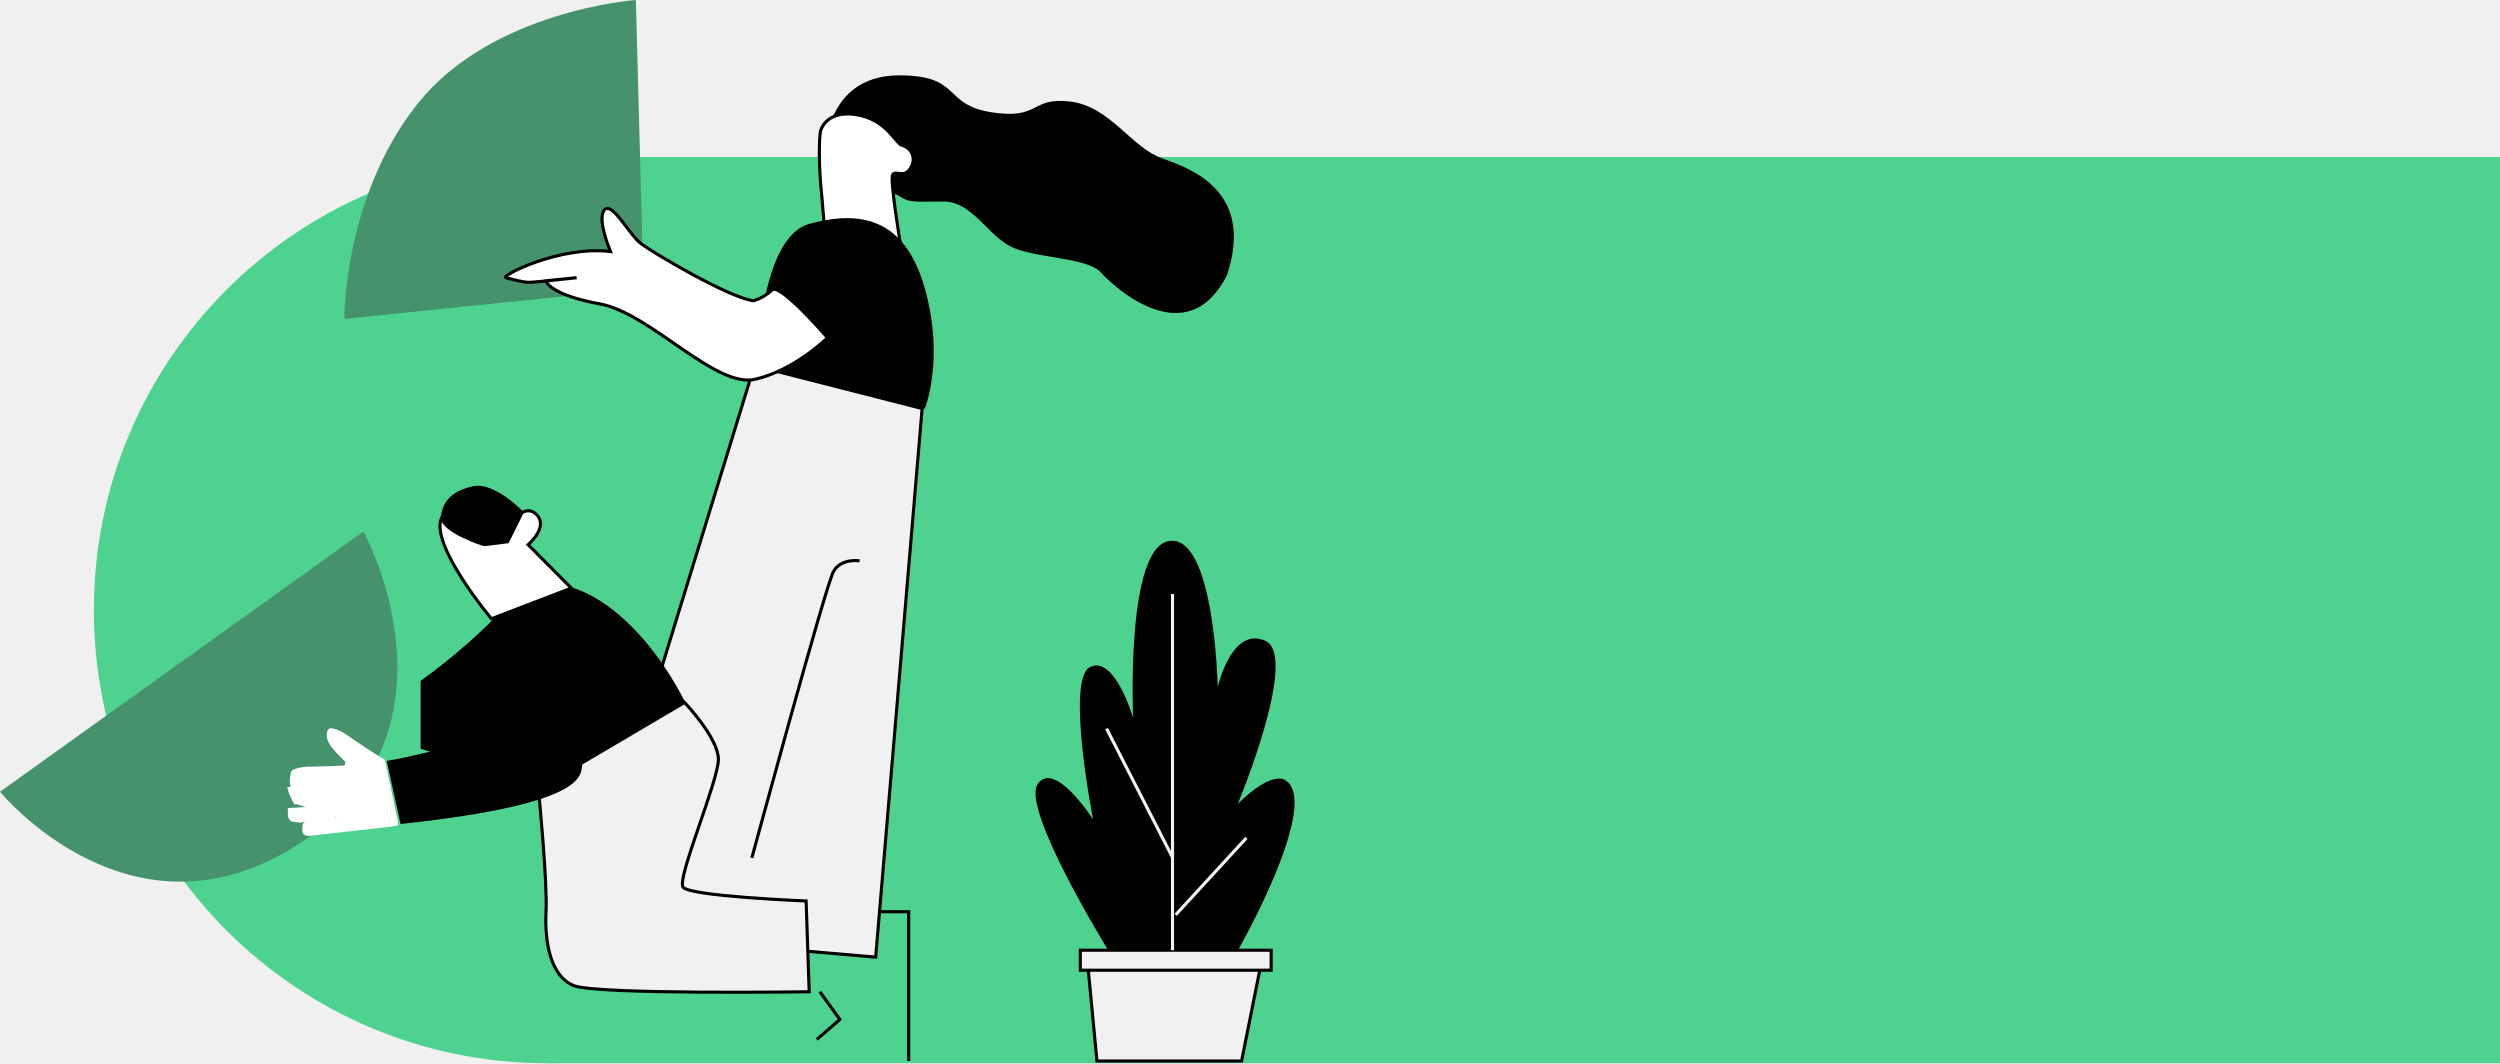
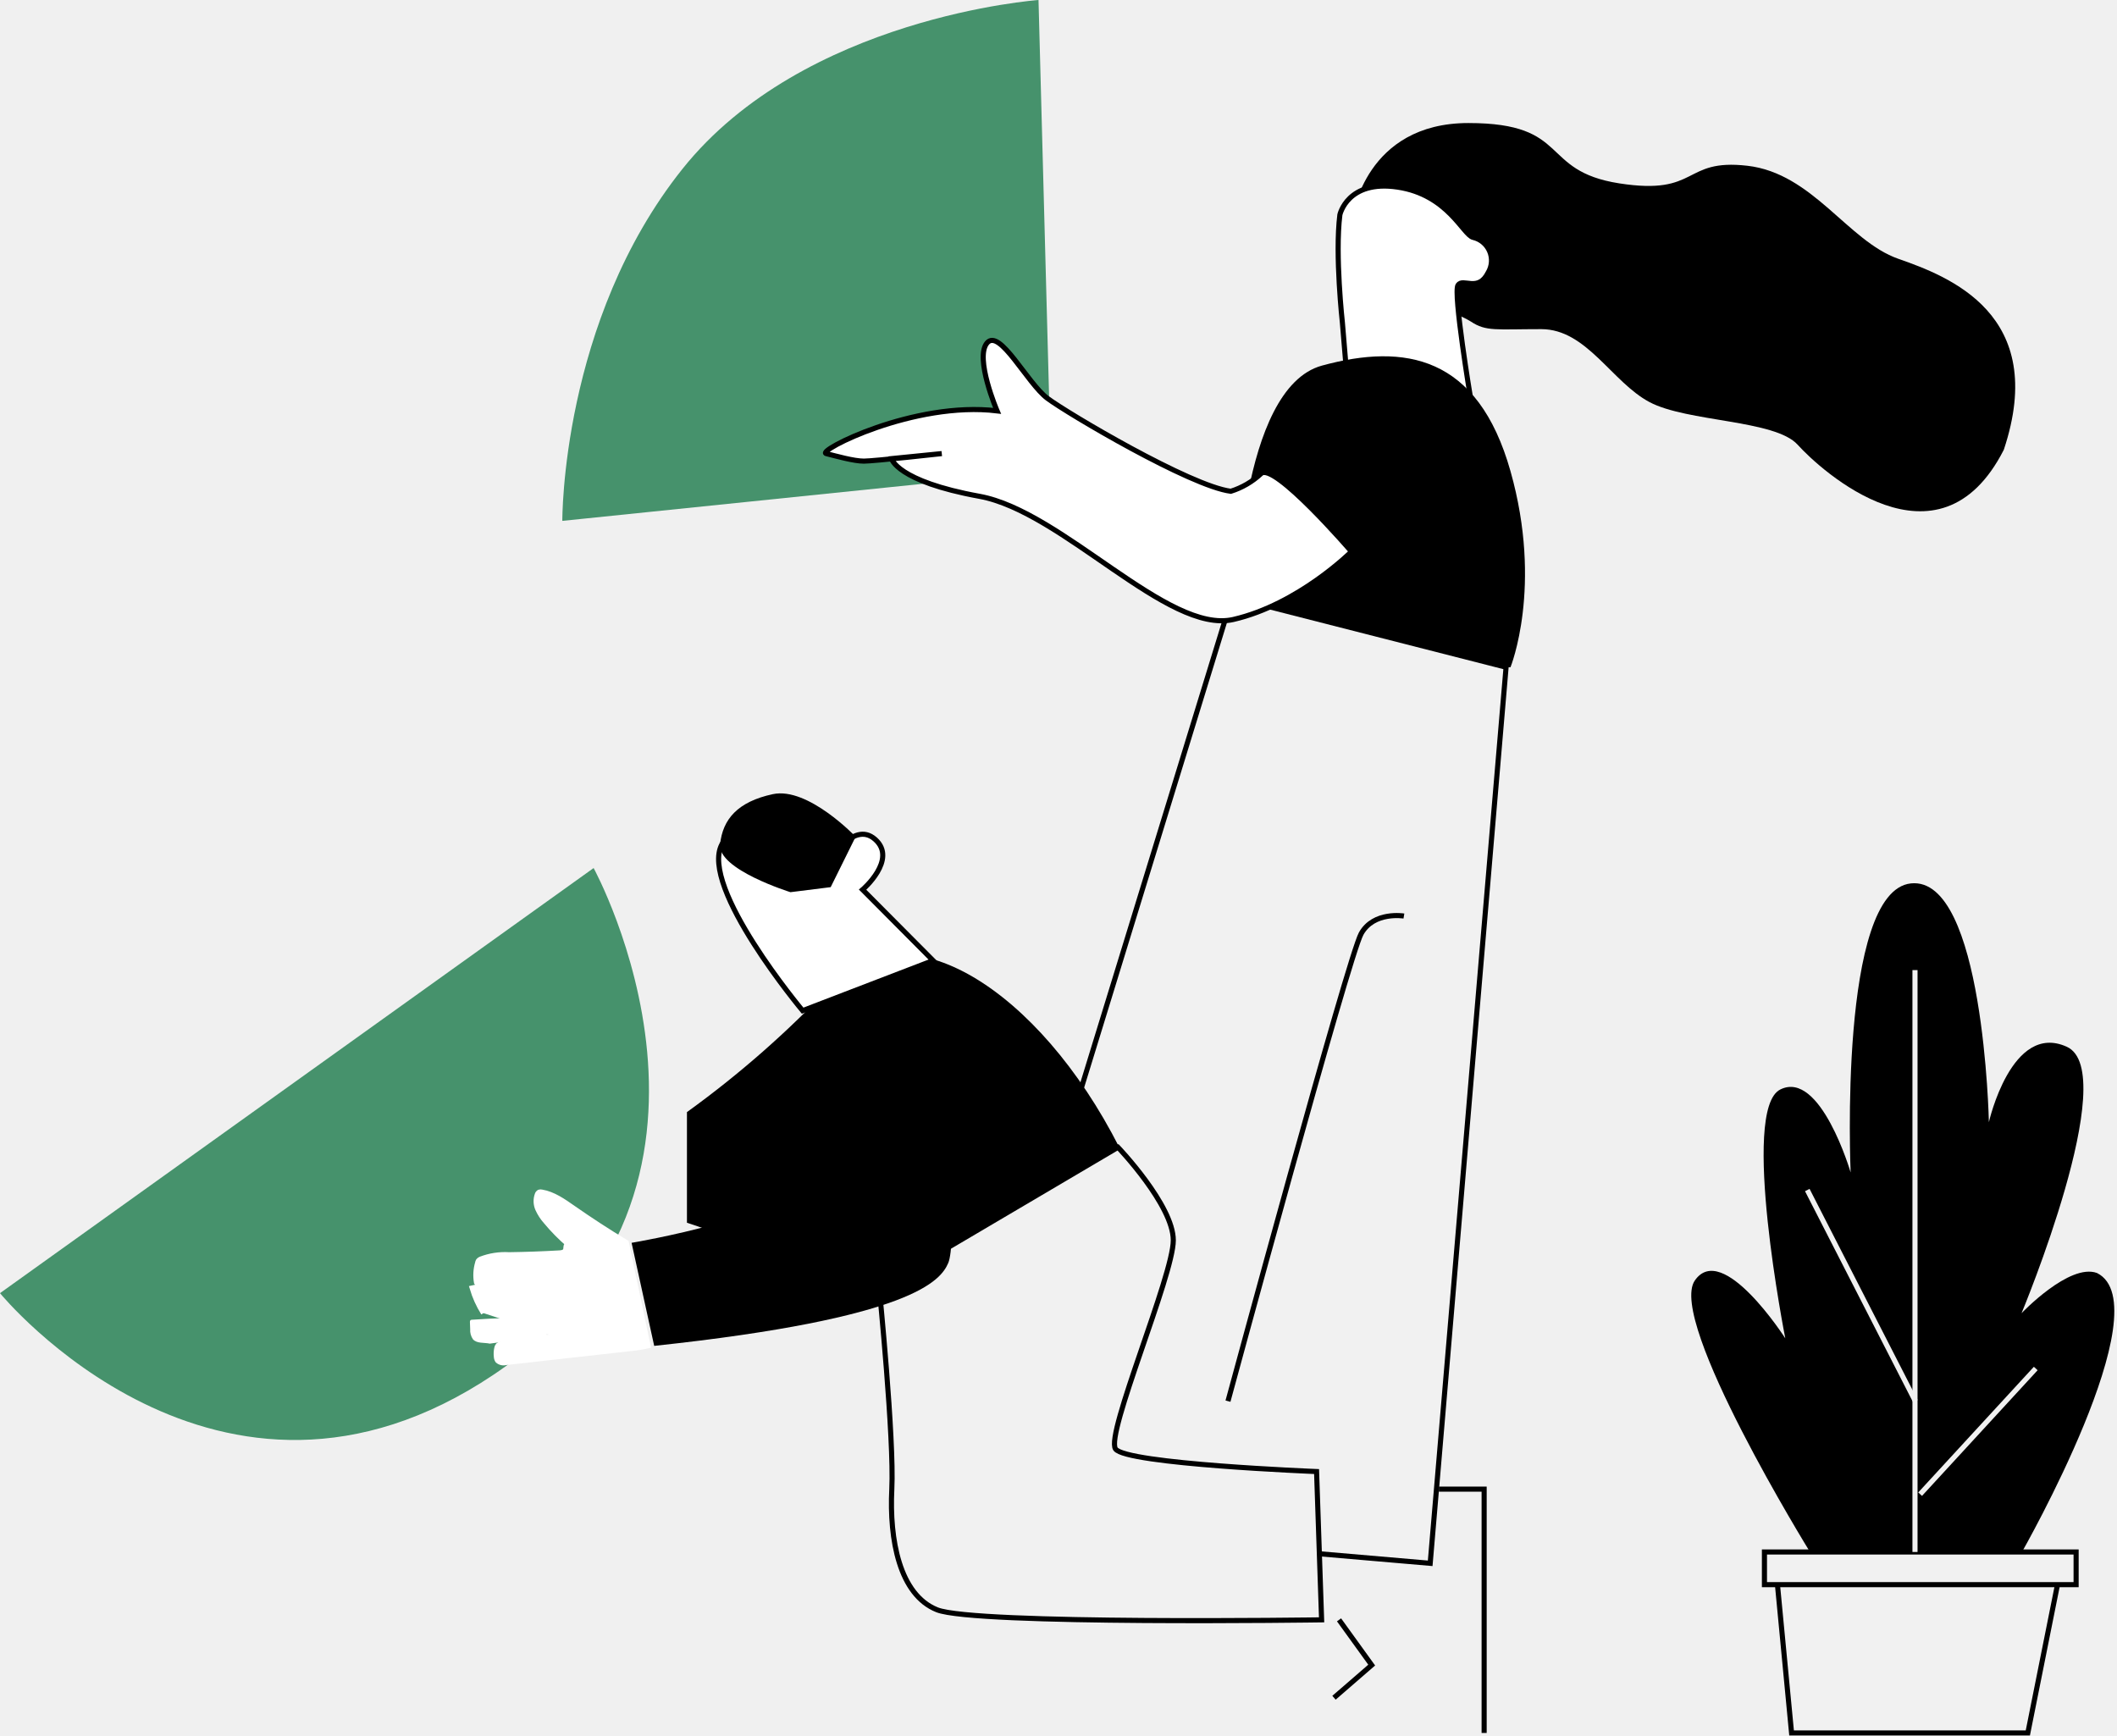
- <svg xmlns="http://www.w3.org/2000/svg" width="800.036" height="340.246">
+ <svg xmlns="http://www.w3.org/2000/svg" width="414.802" height="340.04">
  <defs>
    <style>
-             .cls-1{fill:#4dd290}.cls-2{fill:#46926c}.cls-3{stroke:transparent}.cls-4{fill:#fff}.cls-4,.cls-5,.cls-6{stroke:#000}.cls-4,.cls-5,.cls-6,.cls-8{stroke-miterlimit:10}.cls-5{fill:#f1f1f1}.cls-6,.cls-8{fill:none}.cls-8{stroke:#f1f1f1}
+             .cls-1{fill:#46926c}.cls-2{stroke:transparent}.cls-3{fill:#fff}.cls-3,.cls-4,.cls-5{stroke:#000}.cls-3,.cls-4,.cls-5,.cls-7{stroke-miterlimit:10}.cls-4{fill:#f1f1f1}.cls-5,.cls-7{fill:none}.cls-7{stroke:#f1f1f1}
        </style>
  </defs>
-   <g id="그룹_1659" data-name="그룹 1659" transform="translate(-1119.964 -171.754)">
-     <g id="그룹_1539" data-name="그룹 1539" transform="translate(-57)">
-       <circle id="타원_260" data-name="타원 260" class="cls-1" cx="145" cy="145" r="145" transform="translate(1207 222)" />
-       <path id="사각형_3280" data-name="사각형 3280" class="cls-1" transform="translate(1352 222)" d="M0 0h625v290H0z" />
-     </g>
-     <path id="패스_961" data-name="패스 961" class="cls-2" d="m-2806.607 2728.142 116.313-83.291s34.5 62.959-19.563 99.239-96.75-15.948-96.75-15.948z" transform="translate(3926.571 -2303.018)" />
-     <path id="패스_960" data-name="패스 960" class="cls-2" d="m-2600.662 2563.979-2.462-92.207s-45.967 3.282-69.771 33.106-23.531 68.951-23.531 68.951z" transform="translate(3926.571 -2300.018)" />
-     <g id="그룹_1530" data-name="그룹 1530" transform="translate(3835.571 -2304.017)">
-       <g id="그룹_1531" data-name="그룹 1531" transform="translate(90)">
-         <path id="패스_874" data-name="패스 874" class="cls-3" d="M-2853.539 2543.222s2.462-18.222 22.654-18.222 13.789 9.357 29.549 11.819 12.312-4.925 25.116-3.447 19.7 14.774 29.549 18.221 29.549 10.835 20.685 37.429c-12.8 25.117-35.951 3.939-40.384-.985s-21.669-4.432-29.056-8.372-12.312-14.282-21.177-14.282-10.834.492-13.789-1.478-18.714-6.894-23.147-20.683z" transform="translate(313 -25.122)" />
-         <path id="패스_875" data-name="패스 875" class="cls-4" d="M-2651.481 2555.7s1.478-6.894 11.328-5.417 12.8 9.357 14.774 9.85a4.641 4.641 0 0 1 2.955 6.894c-1.97 3.94-4.925.985-5.91 2.462s2.463 22.162 2.463 22.162l-16.745-2.955H-2650l-.985-11.82s-1.481-13.293-.496-21.176z" transform="translate(108.407 -37.85)" />
-         <path id="패스_876" data-name="패스 876" class="cls-3" d="M-2665.278 2665.912s.492-41.861 16.744-46.293 30.534-1.97 36.936 20.685 0 38.413 0 38.413-30.533 1.476-53.68-12.805z" transform="translate(101.954 -72.216)" />
-         <path id="패스_877" data-name="패스 877" class="cls-3" d="m-2610.518 2661.906-19.7-17.237s7.88-14.775 14.774-15.267 11.328.985 14.282 2.955a13.033 13.033 0 0 1 4.925 13.3c-1.477 5.906-8.863 13.293-14.281 16.249z" transform="translate(71.372 -78.06)" />
-         <path id="패스_878" data-name="패스 878" class="cls-5" d="m-2550.169 2727.374-14.867 175.573-94.463-8.13 55.65-181.15z" transform="translate(39.659 -120.874)" />
-         <path id="패스_879" data-name="패스 879" class="cls-6" d="M-2584.026 2840.4s-5.91-.985-8.373 3.448-26.1 91.6-26.1 91.6" transform="translate(53.499 -185.148)" />
-         <path id="패스_881" data-name="패스 881" class="cls-5" d="m-2813.342 3103.977-5.91 29.549h-46.293l-2.955-31.026z" transform="translate(410.976 -318.215)" />
-         <path id="사각형_3272" data-name="사각형 3272" class="cls-5" transform="translate(-2459.885 2779.853)" d="M0 0h61.068v6.402H0z" />
-         <path id="패스_882" data-name="패스 882" class="cls-5" d="M-2545.715 2932.5s10.835 11.326 10.835 18.222-13.3 37.921-11.327 40.875 39.4 4.433 39.4 4.433l.985 29.056s-67.962.985-75.349-1.969-9.358-13.79-8.865-23.639-2.463-39.4-2.463-39.4z" transform="translate(-40.832 -231.936)" />
-         <path id="패스_883" data-name="패스 883" class="cls-3" d="M-2511.5 2886.628a197.7 197.7 0 0 0 28.564-25.117c14.282-15.266 40.383.985 56.143 32.012l-46.786 27.579-37.921-12.8z" transform="translate(-159.508 -192.96)" />
-         <path id="패스_885" data-name="패스 885" class="cls-6" d="m-2604.515 3120.5 6.4 8.864-7.387 6.4" transform="translate(61.276 -327.35)" />
-         <path id="패스_886" data-name="패스 886" class="cls-6" d="M-2648.5 3068.5h8.865v47.771" transform="translate(124.828 -300.959)" />
-         <path id="패스_887" data-name="패스 887" class="cls-3" d="M-2825.6 2958.465s27.5-48.263 14.692-54.665c-5.417-1.97-14.775 7.879-14.775 7.879s19.7-47.278 8.865-52.2-15.267 14.775-15.267 14.775-.985-48.264-15.267-46.786-11.82 56.636-11.82 56.636-5.91-20.192-13.789-16.252.985 48.756.985 48.756-12.312-19.207-17.73-11.327 22.572 53.188 22.572 53.188z" transform="translate(416.177 -178.612)" />
-         <path id="패스_889" data-name="패스 889" d="M-2275.832 3000.253q-7.132-.078-14.256.412a.492.492 0 0 0-.31.094.5.5 0 0 0-.1.395l.052 1.362a3.093 3.093 0 0 0 .54 1.979c.772.872 2.165.6 3.3.853l11.141-1.532z" transform="translate(-423.032 -266.317)" style="fill:#fff;stroke:transparent" />
-         <path id="선_230" data-name="선 230" class="cls-8" transform="translate(-2430.386 2665.844)" d="M0 0v114.009" />
-         <path id="선_231" data-name="선 231" class="cls-8" transform="translate(-2451.489 2708.936)" d="m0 0 21.177 41.368" />
-         <path id="선_232" data-name="선 232" class="cls-8" transform="translate(-2429.38 2743.902)" d="M22.654 0 0 24.624" />
-         <path id="패스_890" data-name="패스 890" d="m-2397.022 2831.747-13.813-13.888s6.895-5.91 2.462-9.85-9.357 4.925-9.357 4.925-16.252-12.312-20.684-3.94 15.828 32.572 15.828 32.572z" transform="translate(-225.755 -167.774)" style="stroke:#000;fill:#fff" />
-         <path id="패스_891" data-name="패스 891" class="cls-3" d="M-2382.712 2800.217s-9.357-9.85-16.252-8.373-9.85 4.925-10.342 9.85 13.79 9.357 13.79 9.357l7.88-.985 5.081-10.26" transform="translate(-255.208 -160.474)" />
-         <path id="패스_888" data-name="패스 888" d="M-2311.546 2978.7a51.3 51.3 0 0 0-10.765 1.334 1.264 1.264 0 0 0-.619.271 1.13 1.13 0 0 0-.268.587 5.035 5.035 0 0 0-.077 1.689 1.471 1.471 0 0 0 .251.737 1.747 1.747 0 0 0 1.61.367l24.547-2.755a24.938 24.938 0 0 0 3.308-.523l-4.259-20.223q-5.321-3.216-10.423-6.778c-1.907-1.332-3.877-2.736-6.171-3.118a.848.848 0 0 0-.467.014.786.786 0 0 0-.376.456 3.823 3.823 0 0 0 .093 2.859 9.467 9.467 0 0 0 1.591 2.449 37.546 37.546 0 0 0 4.507 4.569l-.452.027c-.2.3-.074.719-.233 1.042-.2.4-.731.484-1.181.51q-4.916.286-9.84.353a13.3 13.3 0 0 0-5.592.861 1.074 1.074 0 0 0-.44.322 1.183 1.183 0 0 0-.156.438 8.483 8.483 0 0 0-.216 3.81l.972.8 13.545.521-6.7-.345c-1.862-.1-3.725-.192-5.591-.2a10.97 10.97 0 0 0-3.079.3 19.589 19.589 0 0 0 2.219 4.925" transform="translate(-385.07 -240.952)" style="stroke:#fff;stroke-miterlimit:10;fill:#fff" />
-         <path id="패스_880" data-name="패스 880" class="cls-4" d="M-2497.431 2652.855s-10.342 10.341-23.147 13.3-33.488-21.176-49.741-24.131-17.237-7.387-17.237-7.387l9.85-.985s-13.3 1.478-15.267 1.478-5.417-.985-7.387-1.478 17.236-10.341 33.489-8.372c0 0-4.432-10.342-1.97-13.3s7.88 7.88 11.819 10.834 28.072 17.237 35.951 18.222a15.427 15.427 0 0 0 5.91-3.447c2.461-2.464 17.73 15.266 17.73 15.266z" transform="translate(-43.371 -69.009)" />
-         <path id="패스_884" data-name="패스 884" class="cls-3" d="M-2412.714 2912.936s-1.477-17.729-.985-21.176 5.417-9.358 13.3-8.373 11.327 3.448 13.789 11.82 2.955 31.519 1.478 34.966-6.895 10.835-57.62 16.252l-4.432-20.192s32.5-5.417 34.47-13.297z" transform="translate(-234.672 -206.955)" />
-       </g>
+   <g id="그룹_1660" data-name="그룹 1660" transform="translate(-1119.964 -171.754)">
+     <path id="패스_961" data-name="패스 961" class="cls-1" d="m-2806.607 2728.142 116.313-83.291s34.5 62.959-19.563 99.239-96.75-15.948-96.75-15.948z" transform="translate(3926.571 -2303.018)" />
+     <path id="패스_960" data-name="패스 960" class="cls-1" d="m-2600.662 2563.979-2.462-92.207s-45.967 3.282-69.771 33.106-23.531 68.951-23.531 68.951z" transform="translate(3926.571 -2300.018)" />
+     <g id="그룹_1531" data-name="그룹 1531" transform="translate(3925.571 -2304.017)">
+       <path id="패스_874" data-name="패스 874" class="cls-2" d="M-2853.539 2543.222s2.462-18.222 22.654-18.222 13.789 9.357 29.549 11.819 12.312-4.925 25.116-3.447 19.7 14.774 29.549 18.221 29.549 10.835 20.685 37.429c-12.8 25.117-35.951 3.939-40.384-.985s-21.669-4.432-29.056-8.372-12.312-14.282-21.177-14.282-10.834.492-13.789-1.478-18.714-6.894-23.147-20.683z" transform="translate(313 -25.122)" />
+       <path id="패스_875" data-name="패스 875" class="cls-3" d="M-2651.481 2555.7s1.478-6.894 11.328-5.417 12.8 9.357 14.774 9.85a4.641 4.641 0 0 1 2.955 6.894c-1.97 3.94-4.925.985-5.91 2.462s2.463 22.162 2.463 22.162l-16.745-2.955H-2650l-.985-11.82s-1.481-13.293-.496-21.176z" transform="translate(108.407 -37.85)" />
+       <path id="패스_876" data-name="패스 876" class="cls-2" d="M-2665.278 2665.912s.492-41.861 16.744-46.293 30.534-1.97 36.936 20.685 0 38.413 0 38.413-30.533 1.476-53.68-12.805z" transform="translate(101.954 -72.216)" />
+       <path id="패스_877" data-name="패스 877" class="cls-2" d="m-2610.518 2661.906-19.7-17.237s7.88-14.775 14.774-15.267 11.328.985 14.282 2.955a13.033 13.033 0 0 1 4.925 13.3c-1.477 5.906-8.863 13.293-14.281 16.249z" transform="translate(71.372 -78.06)" />
+       <path id="패스_878" data-name="패스 878" class="cls-4" d="m-2550.169 2727.374-14.867 175.573-94.463-8.13 55.65-181.15z" transform="translate(39.659 -120.874)" />
+       <path id="패스_879" data-name="패스 879" class="cls-5" d="M-2584.026 2840.4s-5.91-.985-8.373 3.448-26.1 91.6-26.1 91.6" transform="translate(53.499 -185.148)" />
+       <path id="패스_881" data-name="패스 881" class="cls-4" d="m-2813.342 3103.977-5.91 29.549h-46.293l-2.955-31.026z" transform="translate(410.976 -318.215)" />
+       <path id="사각형_3272" data-name="사각형 3272" class="cls-4" transform="translate(-2459.885 2779.853)" d="M0 0h61.068v6.402H0z" />
+       <path id="패스_882" data-name="패스 882" class="cls-4" d="M-2545.715 2932.5s10.835 11.326 10.835 18.222-13.3 37.921-11.327 40.875 39.4 4.433 39.4 4.433l.985 29.056s-67.962.985-75.349-1.969-9.358-13.79-8.865-23.639-2.463-39.4-2.463-39.4z" transform="translate(-40.832 -231.936)" />
+       <path id="패스_883" data-name="패스 883" class="cls-2" d="M-2511.5 2886.628a197.7 197.7 0 0 0 28.564-25.117c14.282-15.266 40.383.985 56.143 32.012l-46.786 27.579-37.921-12.8z" transform="translate(-159.508 -192.96)" />
+       <path id="패스_885" data-name="패스 885" class="cls-5" d="m-2604.515 3120.5 6.4 8.864-7.387 6.4" transform="translate(61.276 -327.35)" />
+       <path id="패스_886" data-name="패스 886" class="cls-5" d="M-2648.5 3068.5h8.865v47.771" transform="translate(124.828 -300.959)" />
+       <path id="패스_887" data-name="패스 887" class="cls-2" d="M-2825.6 2958.465s27.5-48.263 14.692-54.665c-5.417-1.97-14.775 7.879-14.775 7.879s19.7-47.278 8.865-52.2-15.267 14.775-15.267 14.775-.985-48.264-15.267-46.786-11.82 56.636-11.82 56.636-5.91-20.192-13.789-16.252.985 48.756.985 48.756-12.312-19.207-17.73-11.327 22.572 53.188 22.572 53.188z" transform="translate(416.177 -178.612)" />
+       <path id="패스_889" data-name="패스 889" d="M-2275.832 3000.253q-7.132-.078-14.256.412a.492.492 0 0 0-.31.094.5.5 0 0 0-.1.395l.052 1.362a3.093 3.093 0 0 0 .54 1.979c.772.872 2.165.6 3.3.853l11.141-1.532z" transform="translate(-423.032 -266.317)" style="fill:#fff;stroke:transparent" />
+       <path id="선_230" data-name="선 230" class="cls-7" transform="translate(-2430.386 2665.844)" d="M0 0v114.009" />
+       <path id="선_231" data-name="선 231" class="cls-7" transform="translate(-2451.489 2708.936)" d="m0 0 21.177 41.368" />
+       <path id="선_232" data-name="선 232" class="cls-7" transform="translate(-2429.38 2743.902)" d="M22.654 0 0 24.624" />
+       <path id="패스_890" data-name="패스 890" d="m-2397.022 2831.747-13.813-13.888s6.895-5.91 2.462-9.85-9.357 4.925-9.357 4.925-16.252-12.312-20.684-3.94 15.828 32.572 15.828 32.572z" transform="translate(-225.755 -167.774)" style="stroke:#000;fill:#fff" />
+       <path id="패스_891" data-name="패스 891" class="cls-2" d="M-2382.712 2800.217s-9.357-9.85-16.252-8.373-9.85 4.925-10.342 9.85 13.79 9.357 13.79 9.357l7.88-.985 5.081-10.26" transform="translate(-255.208 -160.474)" />
+       <path id="패스_888" data-name="패스 888" d="M-2311.546 2978.7a51.3 51.3 0 0 0-10.765 1.334 1.264 1.264 0 0 0-.619.271 1.13 1.13 0 0 0-.268.587 5.035 5.035 0 0 0-.077 1.689 1.471 1.471 0 0 0 .251.737 1.747 1.747 0 0 0 1.61.367l24.547-2.755a24.938 24.938 0 0 0 3.308-.523l-4.259-20.223q-5.321-3.216-10.423-6.778c-1.907-1.332-3.877-2.736-6.171-3.118a.848.848 0 0 0-.467.014.786.786 0 0 0-.376.456 3.823 3.823 0 0 0 .093 2.859 9.467 9.467 0 0 0 1.591 2.449 37.546 37.546 0 0 0 4.507 4.569l-.452.027c-.2.3-.074.719-.233 1.042-.2.4-.731.484-1.181.51q-4.916.286-9.84.353a13.3 13.3 0 0 0-5.592.861 1.074 1.074 0 0 0-.44.322 1.183 1.183 0 0 0-.156.438 8.483 8.483 0 0 0-.216 3.81l.972.8 13.545.521-6.7-.345c-1.862-.1-3.725-.192-5.591-.2a10.97 10.97 0 0 0-3.079.3 19.589 19.589 0 0 0 2.219 4.925" transform="translate(-385.07 -240.952)" style="stroke:#fff;stroke-miterlimit:10;fill:#fff" />
+       <path id="패스_880" data-name="패스 880" class="cls-3" d="M-2497.431 2652.855s-10.342 10.341-23.147 13.3-33.488-21.176-49.741-24.131-17.237-7.387-17.237-7.387l9.85-.985s-13.3 1.478-15.267 1.478-5.417-.985-7.387-1.478 17.236-10.341 33.489-8.372c0 0-4.432-10.342-1.97-13.3s7.88 7.88 11.819 10.834 28.072 17.237 35.951 18.222a15.427 15.427 0 0 0 5.91-3.447c2.461-2.464 17.73 15.266 17.73 15.266z" transform="translate(-43.371 -69.009)" />
+       <path id="패스_884" data-name="패스 884" class="cls-2" d="M-2412.714 2912.936s-1.477-17.729-.985-21.176 5.417-9.358 13.3-8.373 11.327 3.448 13.789 11.82 2.955 31.519 1.478 34.966-6.895 10.835-57.62 16.252l-4.432-20.192s32.5-5.417 34.47-13.297z" transform="translate(-234.672 -206.955)" />
    </g>
  </g>
</svg>
